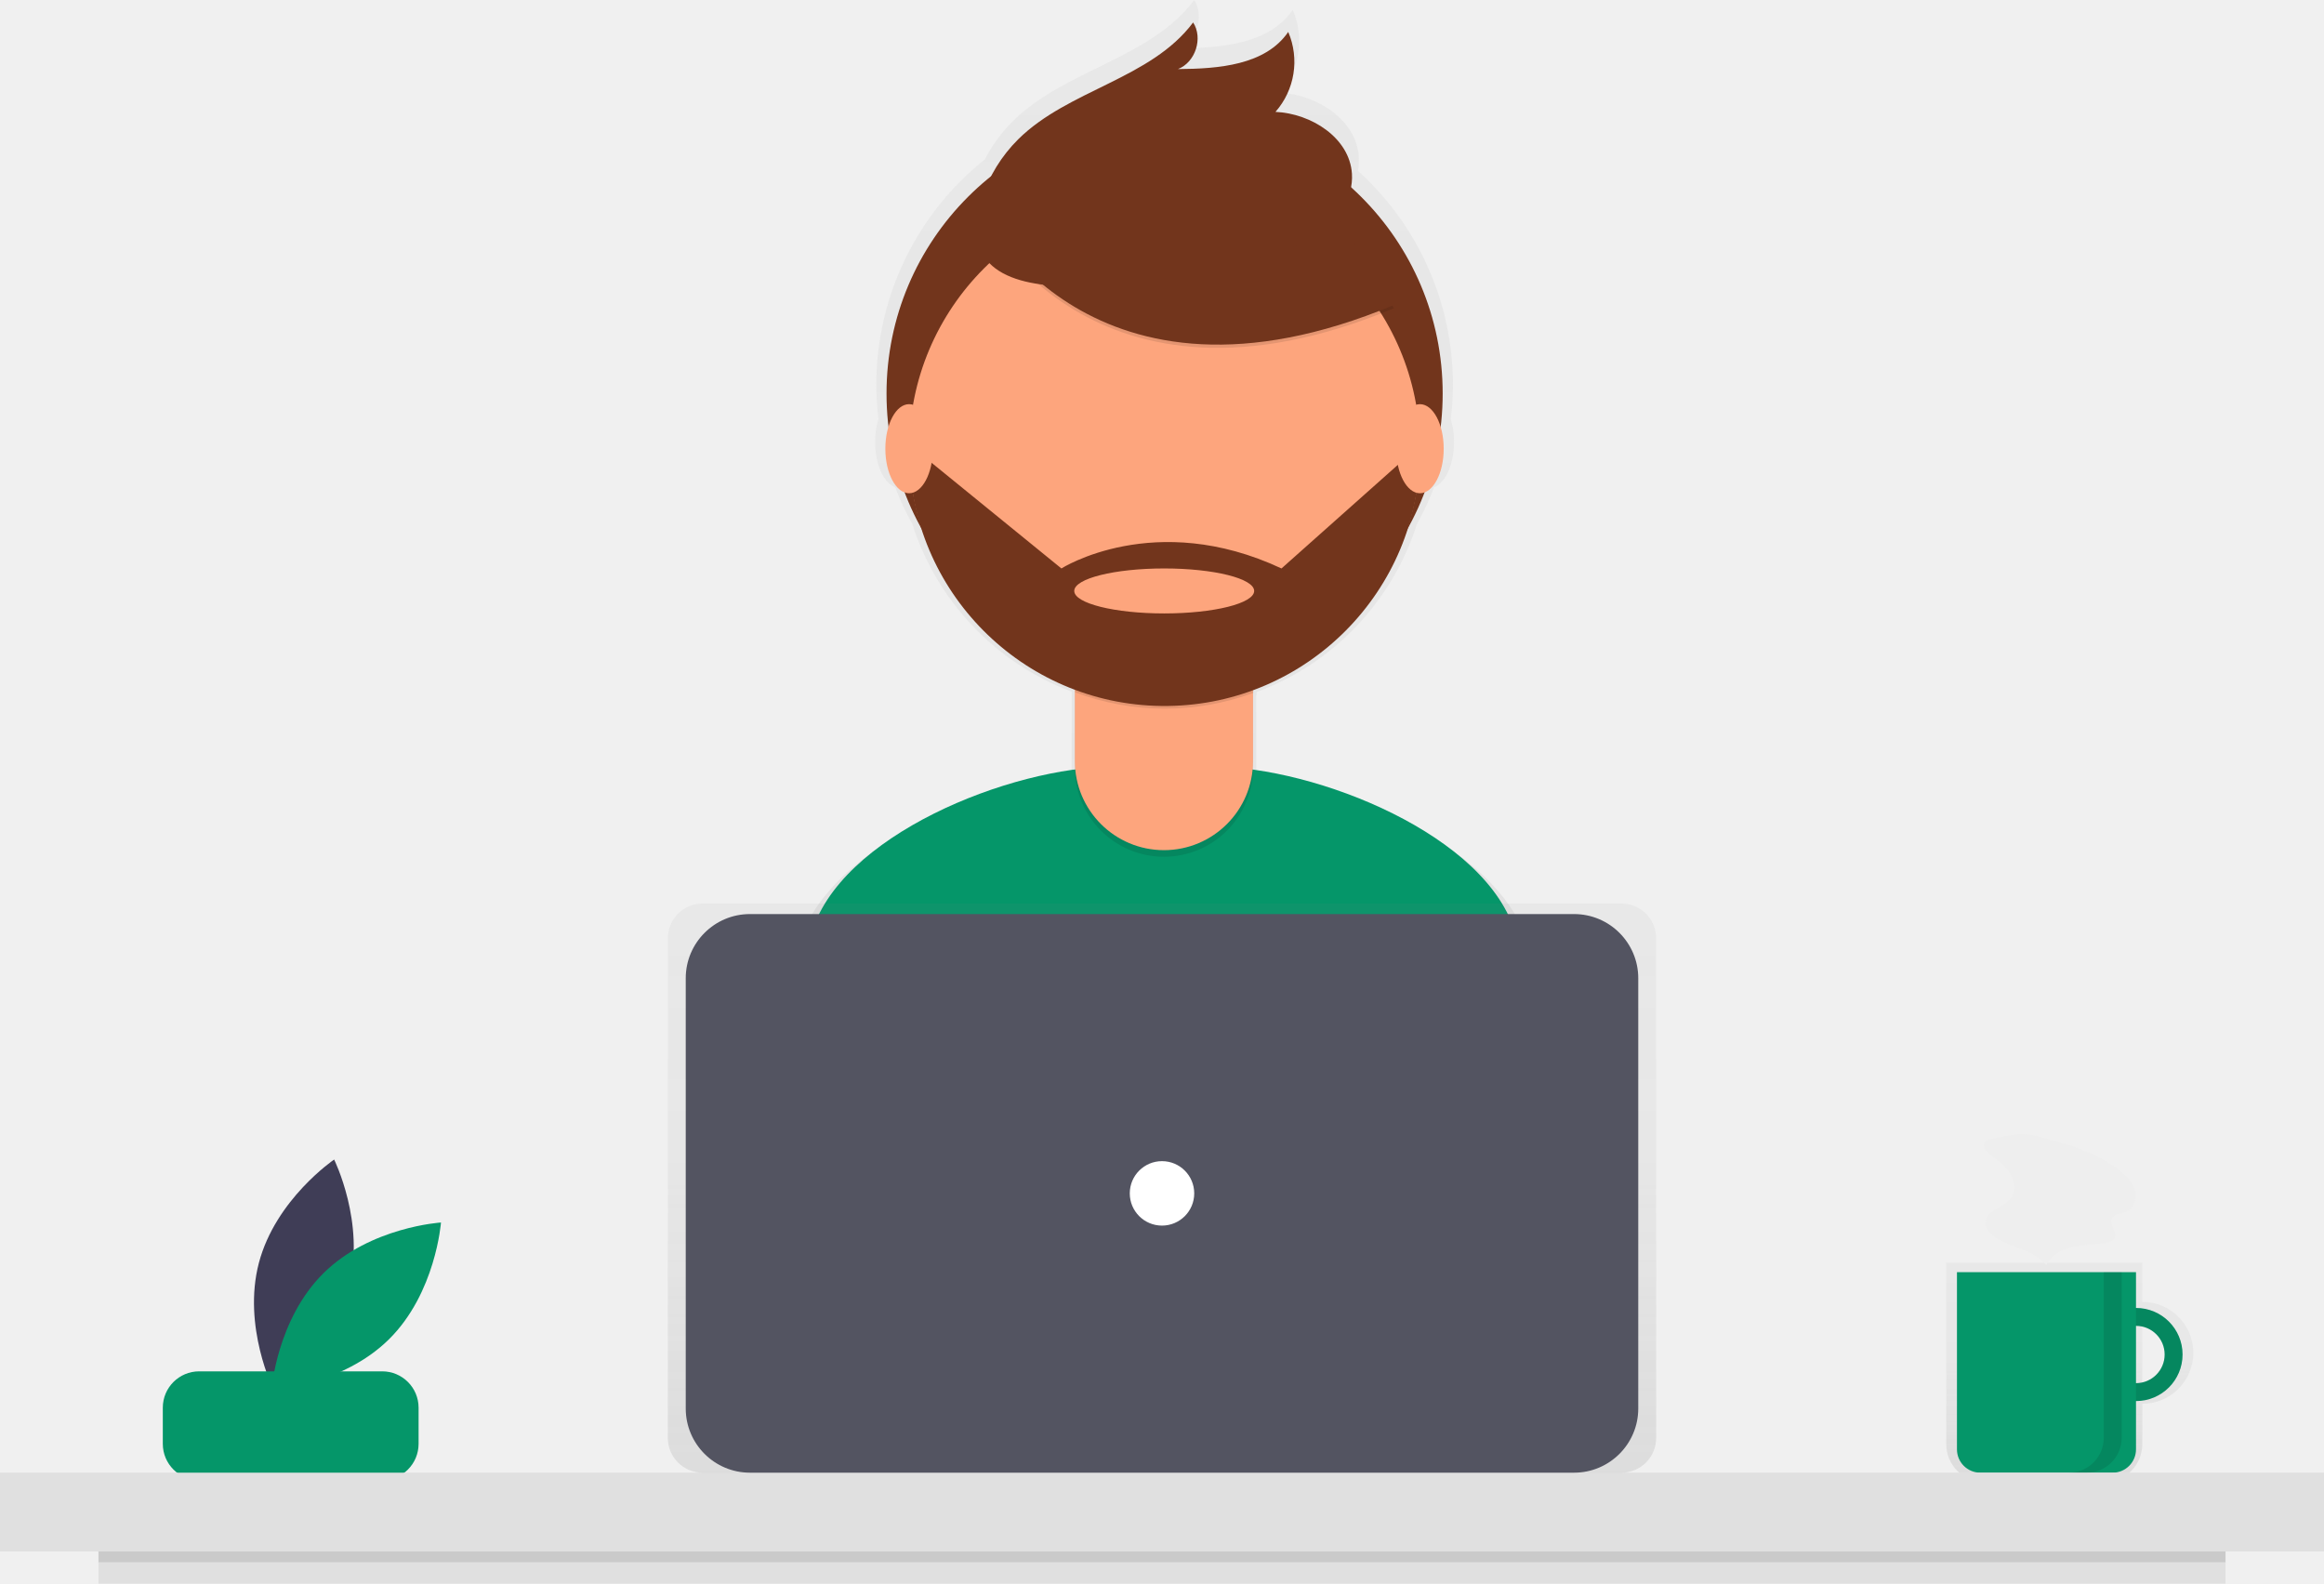
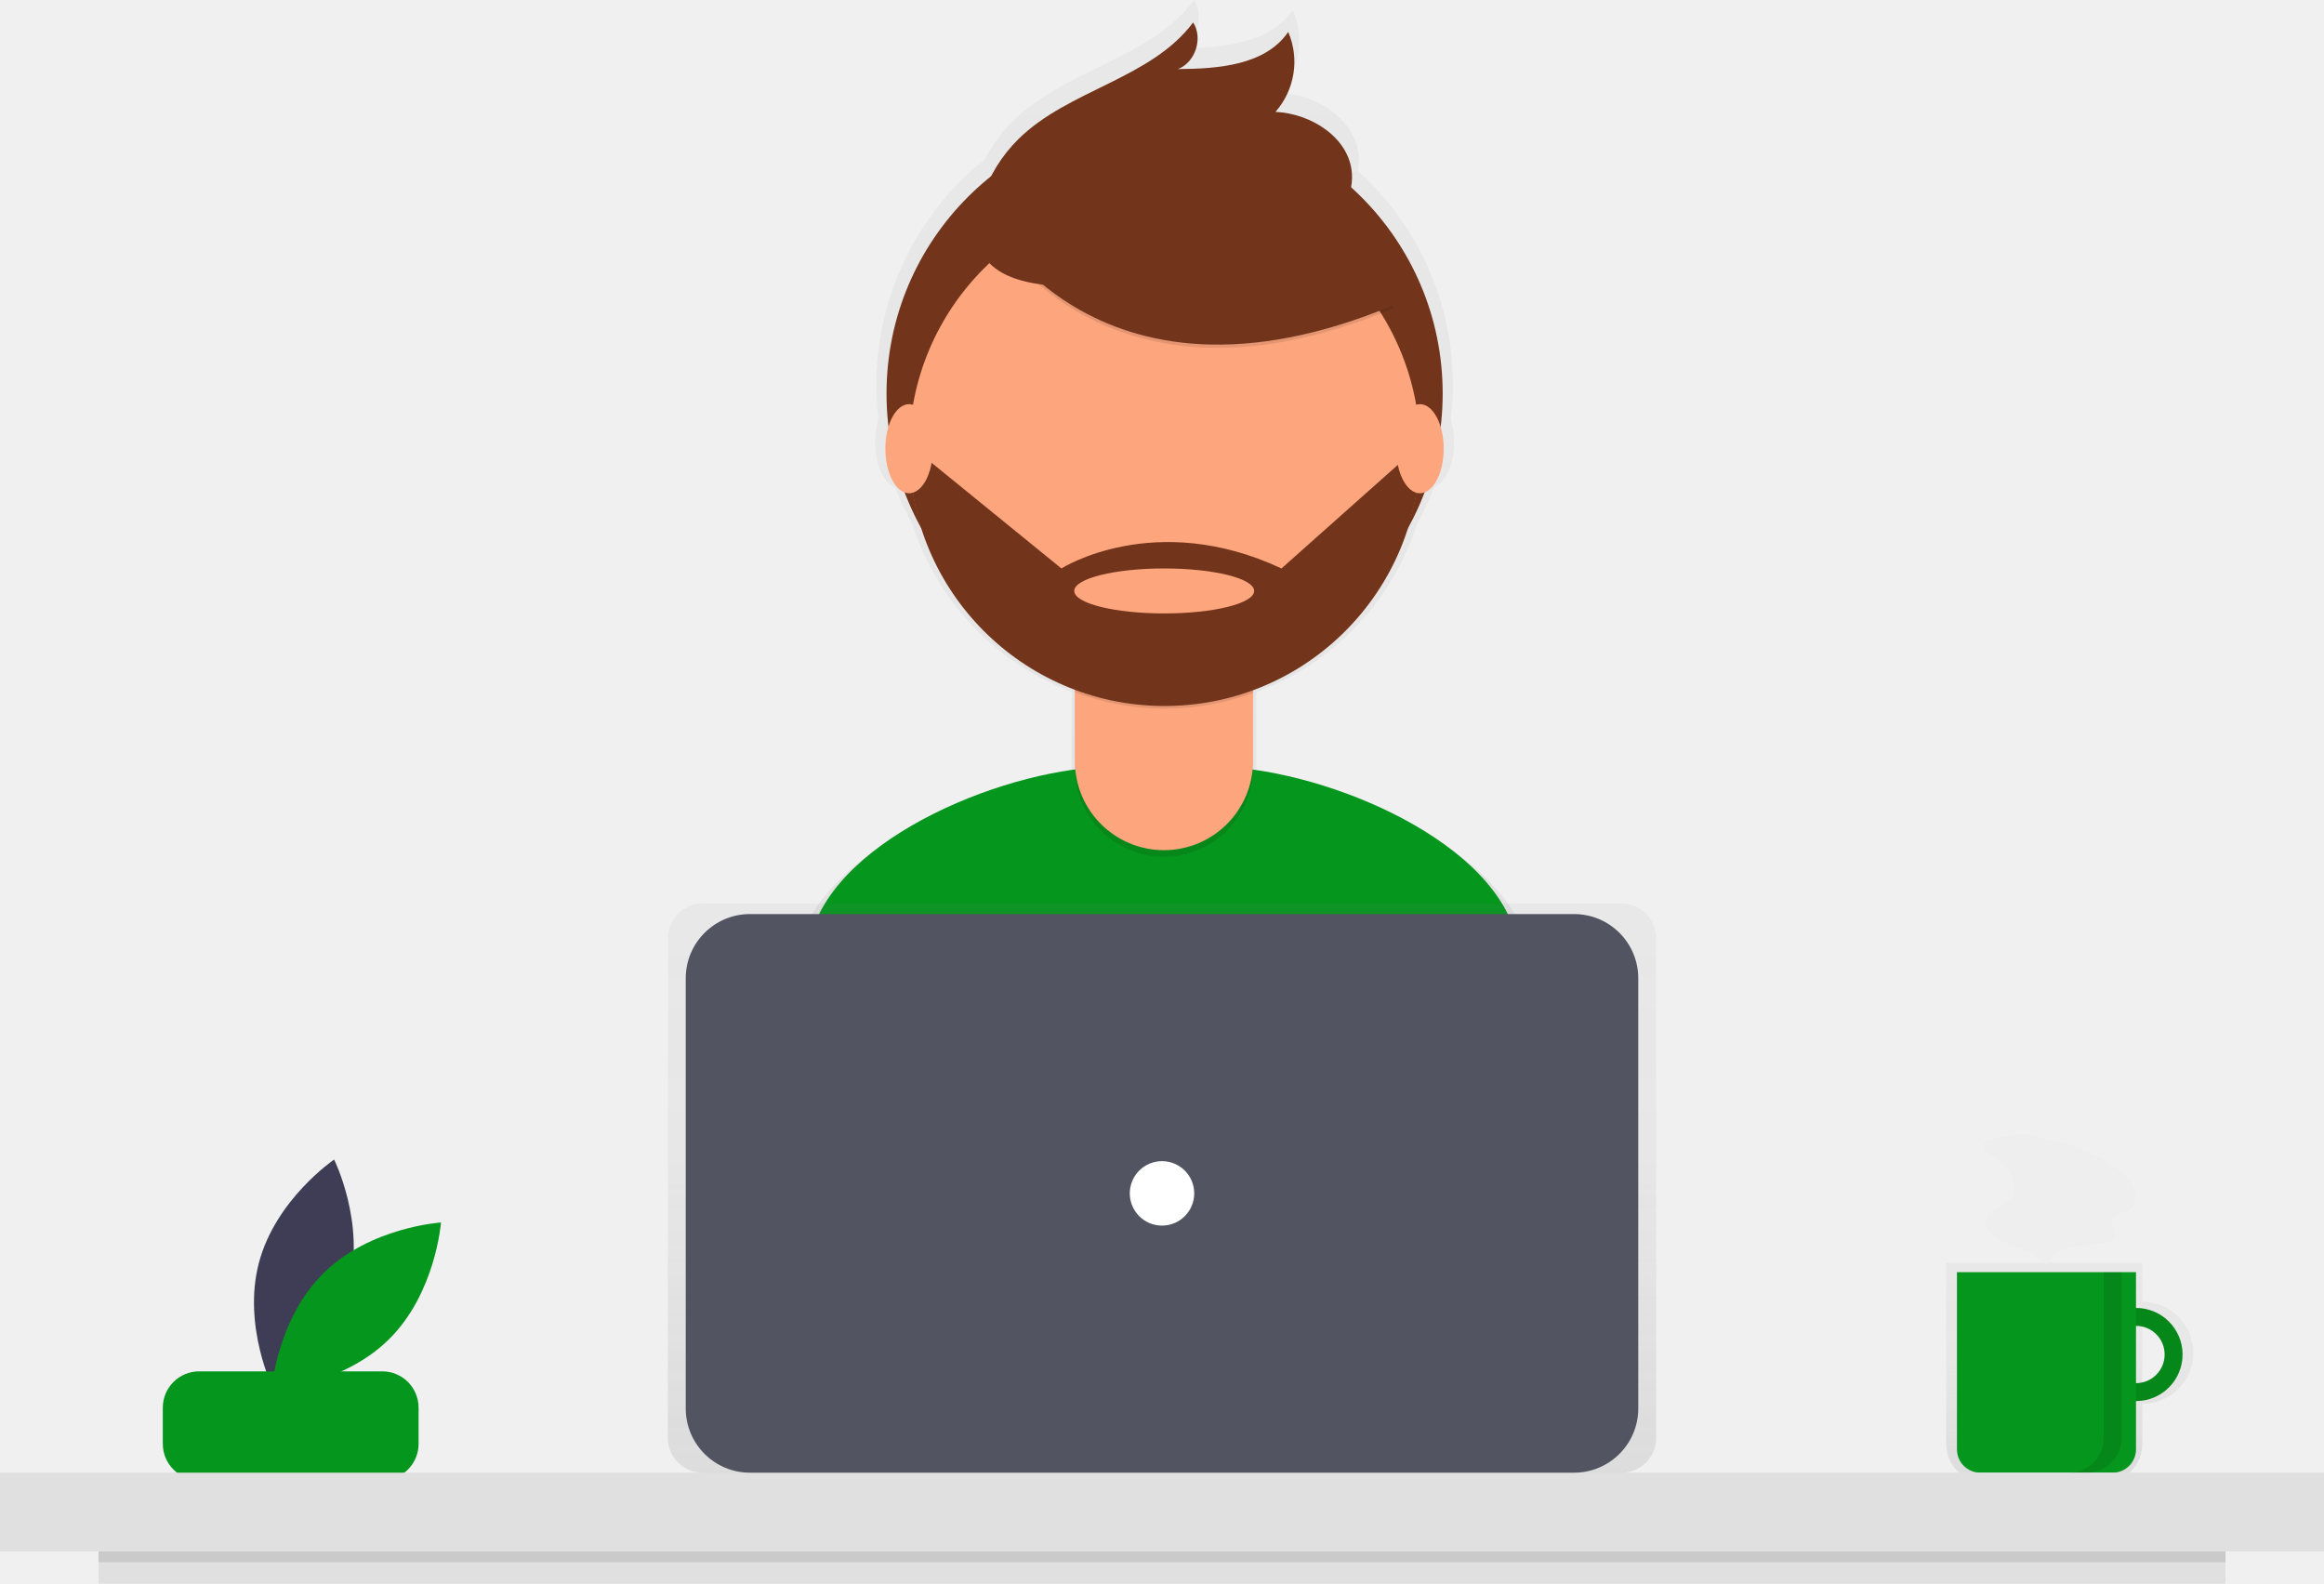
<svg xmlns="http://www.w3.org/2000/svg" xmlns:xlink="http://www.w3.org/1999/xlink" id="e2165270-d70d-4354-9ac9-1848d055b0c2" data-name="Layer 1" width="971.44" height="662" viewBox="0 0 971.44 662">
  <defs>
    <linearGradient id="afa9b5ae-644d-481c-a512-b5b81b77e42b" x1="979.446" y1="738.59" x2="979.446" y2="646.785" gradientUnits="userSpaceOnUse">
      <stop offset="0" stop-color="gray" stop-opacity="0.25" />
      <stop offset="0.535" stop-color="gray" stop-opacity="0.12" />
      <stop offset="1" stop-color="gray" stop-opacity="0.1" />
    </linearGradient>
    <linearGradient id="bf9220ea-365d-417c-960f-9ff5535a2d22" x1="600.652" y1="650.105" x2="600.652" y2="119" xlink:href="#afa9b5ae-644d-481c-a512-b5b81b77e42b" />
    <linearGradient id="b4202d31-0de8-4369-b735-813ee4300deb" x1="485.72" y1="615.598" x2="485.72" y2="377.704" xlink:href="#afa9b5ae-644d-481c-a512-b5b81b77e42b" />
  </defs>
  <path d="M260.114,656.809c-6.985,26.598-31.459,43.22-31.459,43.22s-13.15-26.502-6.166-53.1,31.459-43.22,31.459-43.22S267.098,630.211,260.114,656.809Z" transform="translate(-114.2798 -119)" fill="#3f3d56" />
-   <path d="M249.52,651.183c-19.563,19.327-21.751,48.831-21.751,48.831s29.528-1.831,49.091-21.159,21.751-48.831,21.751-48.831S269.082,631.855,249.52,651.183Z" transform="translate(-114.2798 -119)" fill="#059669" />
-   <rect x="68.053" y="573.241" width="106.916" height="45.496" rx="15.198" fill="#059669" />
+   <path d="M249.52,651.183c-19.563,19.327-21.751,48.831-21.751,48.831s29.528-1.831,49.091-21.159,21.751-48.831,21.751-48.831S269.082,631.855,249.52,651.183Z" transform="translate(-114.2798 -119)" fill="#05961d" />
+   <rect x="68.053" y="573.241" width="106.916" height="45.496" rx="15.198" fill="#05961d" />
  <g opacity="0.7">
    <path d="M1009.774,663.178V646.785H927.805V722.606a15.984,15.984,0,0,0,15.984,15.984h50.001a15.984,15.984,0,0,0,15.984-15.984V705.802a21.312,21.312,0,0,0,0-42.624Zm0,34.427v-26.23a13.115,13.115,0,0,1,0,26.23Z" transform="translate(-114.2798 -119)" fill="url(#afa9b5ae-644d-481c-a512-b5b81b77e42b)" />
  </g>
-   <path d="M1007.137,665.744a19.459,19.459,0,1,0,19.459,19.459A19.459,19.459,0,0,0,1007.137,665.744Zm0,31.433a11.975,11.975,0,1,1,11.975-11.975A11.975,11.975,0,0,1,1007.137,697.178Z" transform="translate(-114.2798 -119)" fill="#059669" />
+   <path d="M1007.137,665.744a19.459,19.459,0,1,0,19.459,19.459A19.459,19.459,0,0,0,1007.137,665.744Zm0,31.433a11.975,11.975,0,1,1,11.975-11.975A11.975,11.975,0,0,1,1007.137,697.178Z" transform="translate(-114.2798 -119)" fill="#05961d" />
  <path d="M1007.137,665.744a19.459,19.459,0,1,0,19.459,19.459A19.459,19.459,0,0,0,1007.137,665.744Zm0,31.433a11.975,11.975,0,1,1,11.975-11.975A11.975,11.975,0,0,1,1007.137,697.178Z" transform="translate(-114.2798 -119)" opacity="0.1" />
-   <path d="M818.016,531.776H892.857a0,0,0,0,1,0,0v74.072a9.75,9.75,0,0,1-9.75,9.75H827.766a9.75,9.75,0,0,1-9.75-9.75V531.776A0,0,0,0,1,818.016,531.776Z" fill="#059669" />
+   <path d="M818.016,531.776H892.857a0,0,0,0,1,0,0v74.072a9.75,9.75,0,0,1-9.75,9.75H827.766a9.75,9.75,0,0,1-9.75-9.75V531.776A0,0,0,0,1,818.016,531.776Z" fill="#05961d" />
  <rect y="615.598" width="971.44" height="32.93" fill="#e0e0e0" />
  <g opacity="0.7">
    <path d="M753.249,514.265c-10.412-37.792-69.438-65.389-113.851-71.508.006-.279.021-.555.021-.836V409.571c.047-.017.096-.032.143-.049v-1.226A110.939,110.939,0,0,0,706.573,338.064a119.882,119.882,0,0,0,7.15-15.416c4.741-1.726,8.322-9.545,8.322-18.939a33.069,33.069,0,0,0-1.338-9.495,121.528,121.528,0,0,0,.889-14.419,120.179,120.179,0,0,0-39.697-89.382,23.448,23.448,0,0,0,.375-5.877c-1.005-15.527-17.589-26.076-33.133-26.781a32.8,32.8,0,0,0,5.531-34.637c-9.911,14.439-30.259,15.974-47.772,16.088,7.557-2.926,10.957-13.397,6.562-20.205-18.304,24.534-53.985,29.077-75.756,50.594a63.863,63.863,0,0,0-11.78,16.067,120.241,120.241,0,0,0-45.319,94.135,121.556,121.556,0,0,0,.872,14.289,32.964,32.964,0,0,0-1.38,9.625c0,9.437,3.615,17.28,8.388,18.958a119.884,119.884,0,0,0,7.183,15.467,110.917,110.917,0,0,0,66.541,69.985v33.802c0,.26.014.517.02.776-44.581,6.014-104.079,33.828-114.398,71.924-8.911,32.899-18.424,69.028-23.157,90.241,40.568,28.506,125.693,45.243,179.041,45.243,50.687,0,133.533-15.107,172.907-41.063C772.361,585.734,762.548,548.018,753.249,514.265Z" transform="translate(-114.2798 -119)" fill="url(#bf9220ea-365d-417c-960f-9ff5535a2d22)" />
  </g>
-   <path d="M603.61,640.722c48.896,0,128.814-14.573,166.797-39.612-4.114-22.484-13.58-58.868-22.55-91.428-11.424-41.468-83.528-70.216-126.54-70.216h-41.449c-43.146,0-115.353,28.915-126.634,70.56-8.596,31.736-17.773,66.589-22.338,87.052C470.031,624.575,552.148,640.722,603.61,640.722Z" transform="translate(-114.2798 -119)" fill="#059669" />
+   <path d="M603.61,640.722c48.896,0,128.814-14.573,166.797-39.612-4.114-22.484-13.58-58.868-22.55-91.428-11.424-41.468-83.528-70.216-126.54-70.216h-41.449c-43.146,0-115.353,28.915-126.634,70.56-8.596,31.736-17.773,66.589-22.338,87.052C470.031,624.575,552.148,640.722,603.61,640.722Z" transform="translate(-114.2798 -119)" fill="#05961d" />
  <circle cx="486.807" cy="164.497" r="116.236" fill="#72351c" />
  <path d="M449.291,261.311H523.77a0,0,0,0,1,0,0v59.583a37.239,37.239,0,0,1-37.239,37.239h-0a37.239,37.239,0,0,1-37.239-37.239V261.311A0,0,0,0,1,449.291,261.311Z" opacity="0.1" />
  <path d="M459.974,258.553H513.087a10.683,10.683,0,0,1,10.683,10.683v48.9a37.239,37.239,0,0,1-37.239,37.239h-0a37.239,37.239,0,0,1-37.239-37.239V269.236A10.683,10.683,0,0,1,459.974,258.553Z" fill="#fda57d" />
  <path d="M563.709,408.434a107.191,107.191,0,0,0,74.479.206v-9.149H563.709Z" transform="translate(-114.2798 -119)" opacity="0.1" />
  <circle cx="486.807" cy="187.668" r="106.753" fill="#fda57d" />
  <path d="M525.046,209.565S570.036,300.888,696.948,247.84L667.402,201.507l-52.376-18.802Z" transform="translate(-114.2798 -119)" opacity="0.1" />
  <path d="M525.046,208.222s44.99,91.323,171.901,38.275L667.402,200.164,615.026,181.362Z" transform="translate(-114.2798 -119)" fill="#72351c" />
  <path d="M524.647,202.052a61.67,61.67,0,0,1,15.285-24.863c21.001-20.757,55.422-25.139,73.079-48.806,4.24,6.568.959,16.668-6.33,19.491,16.894-.11,36.523-1.59,46.084-15.519a31.642,31.642,0,0,1-5.336,33.413c14.994.681,30.993,10.857,31.962,25.835.646,9.979-5.611,19.427-13.811,25.149s-18.121,8.35-27.886,10.503C609.188,233.54,506.046,259.882,524.647,202.052Z" transform="translate(-114.2798 -119)" fill="#72351c" />
  <path d="M707.836,307.602h-2.83l-55.062,49.019c-53.048-24.845-91.994,0-91.994,0L500.201,309.617l-5.823.732a106.75,106.75,0,0,0,213.458-2.746ZM600.924,375.423c-20.768,0-37.603-4.209-37.603-9.401s16.836-9.401,37.603-9.401,37.603,4.209,37.603,9.401S621.692,375.423,600.924,375.423Z" transform="translate(-114.2798 -119)" fill="#72351c" />
  <ellipse cx="380.011" cy="187.566" rx="9.93" ry="18.62" fill="#fda57d" />
  <ellipse cx="593.545" cy="187.566" rx="9.93" ry="18.62" fill="#fda57d" />
  <g opacity="0.7">
    <rect x="279.158" y="377.704" width="413.124" height="237.894" rx="14.5" fill="url(#b4202d31-0de8-4369-b735-813ee4300deb)" />
  </g>
  <rect x="286.642" y="382.093" width="398.156" height="233.505" rx="26.835" fill="#535461" />
  <circle cx="485.72" cy="498.846" r="13.471" fill="#fff" />
  <rect x="41.163" y="648.529" width="889.115" height="13.471" fill="#e0e0e0" />
  <rect x="41.163" y="648.529" width="889.115" height="4.49" opacity="0.1" />
  <path d="M993.665,650.776v69.228a14.594,14.594,0,0,1-14.594,14.594h7.484a14.594,14.594,0,0,0,14.594-14.594V650.776Z" transform="translate(-114.2798 -119)" opacity="0.1" />
  <path d="M947.064,594.979c-1.262.216-2.686.557-3.305,1.678-.982,1.78.797,3.786,2.421,5.009,2.999,2.259,6.16,4.478,8.199,7.632s2.679,7.554.451,10.576c-2.91,3.946-9.852,4.795-10.524,9.652-.431,3.118,2.264,5.778,4.995,7.343,6.741,3.862,15.432,4.892,20.315,10.935,2.02-4.154,6.538-6.555,11.042-7.58s9.183-.949,13.749-1.644c1.474-.225,3.135-.675,3.794-2.012,1.276-2.59-2.362-5.697-1.106-8.298.956-1.979,3.763-1.826,5.813-2.618,3.338-1.291,4.715-5.587,3.767-9.038s-3.624-6.148-6.438-8.36c-7.584-5.96-16.704-9.464-25.927-11.985-4.29-1.172-9.326-3.011-13.781-3.189C956.227,592.907,951.322,594.251,947.064,594.979Z" transform="translate(-114.2798 -119)" fill="#eee" />
</svg>
